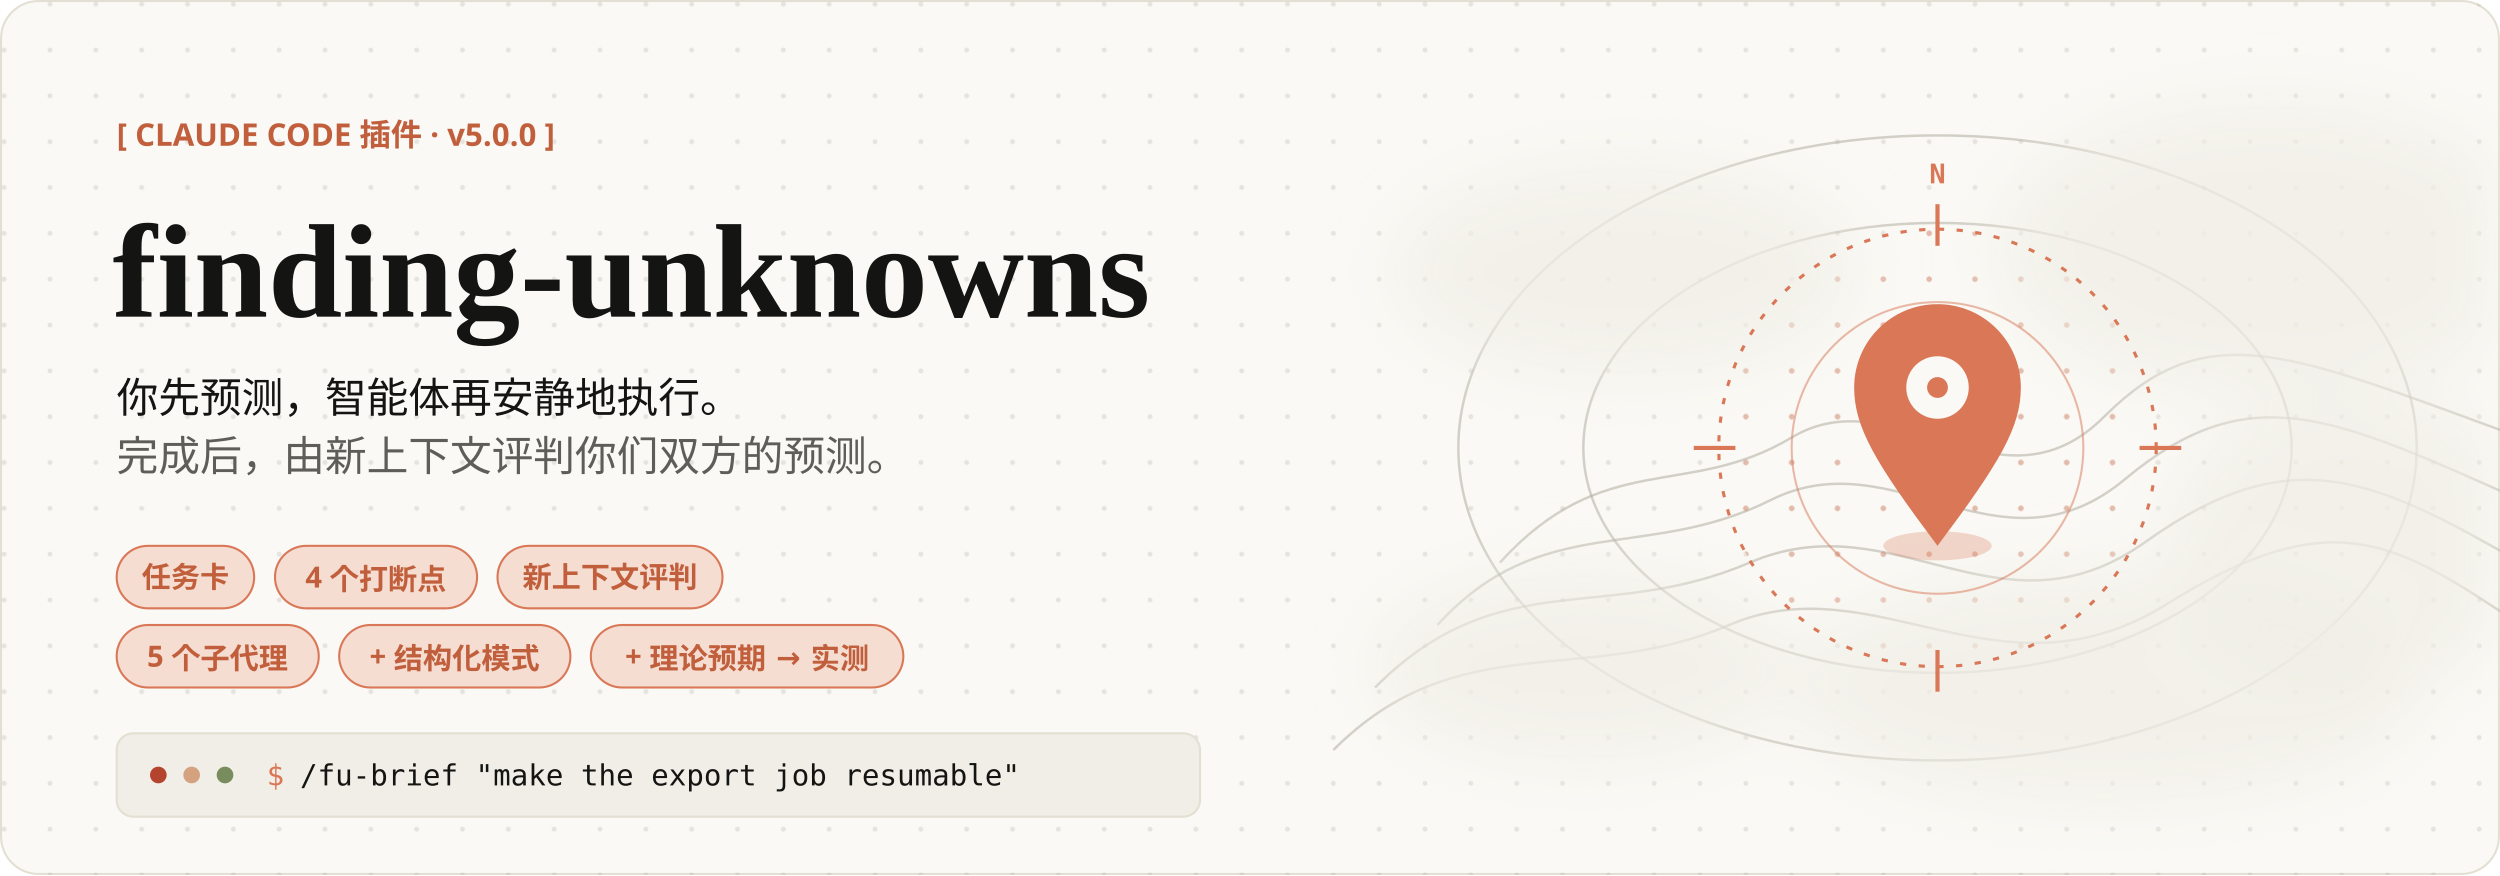
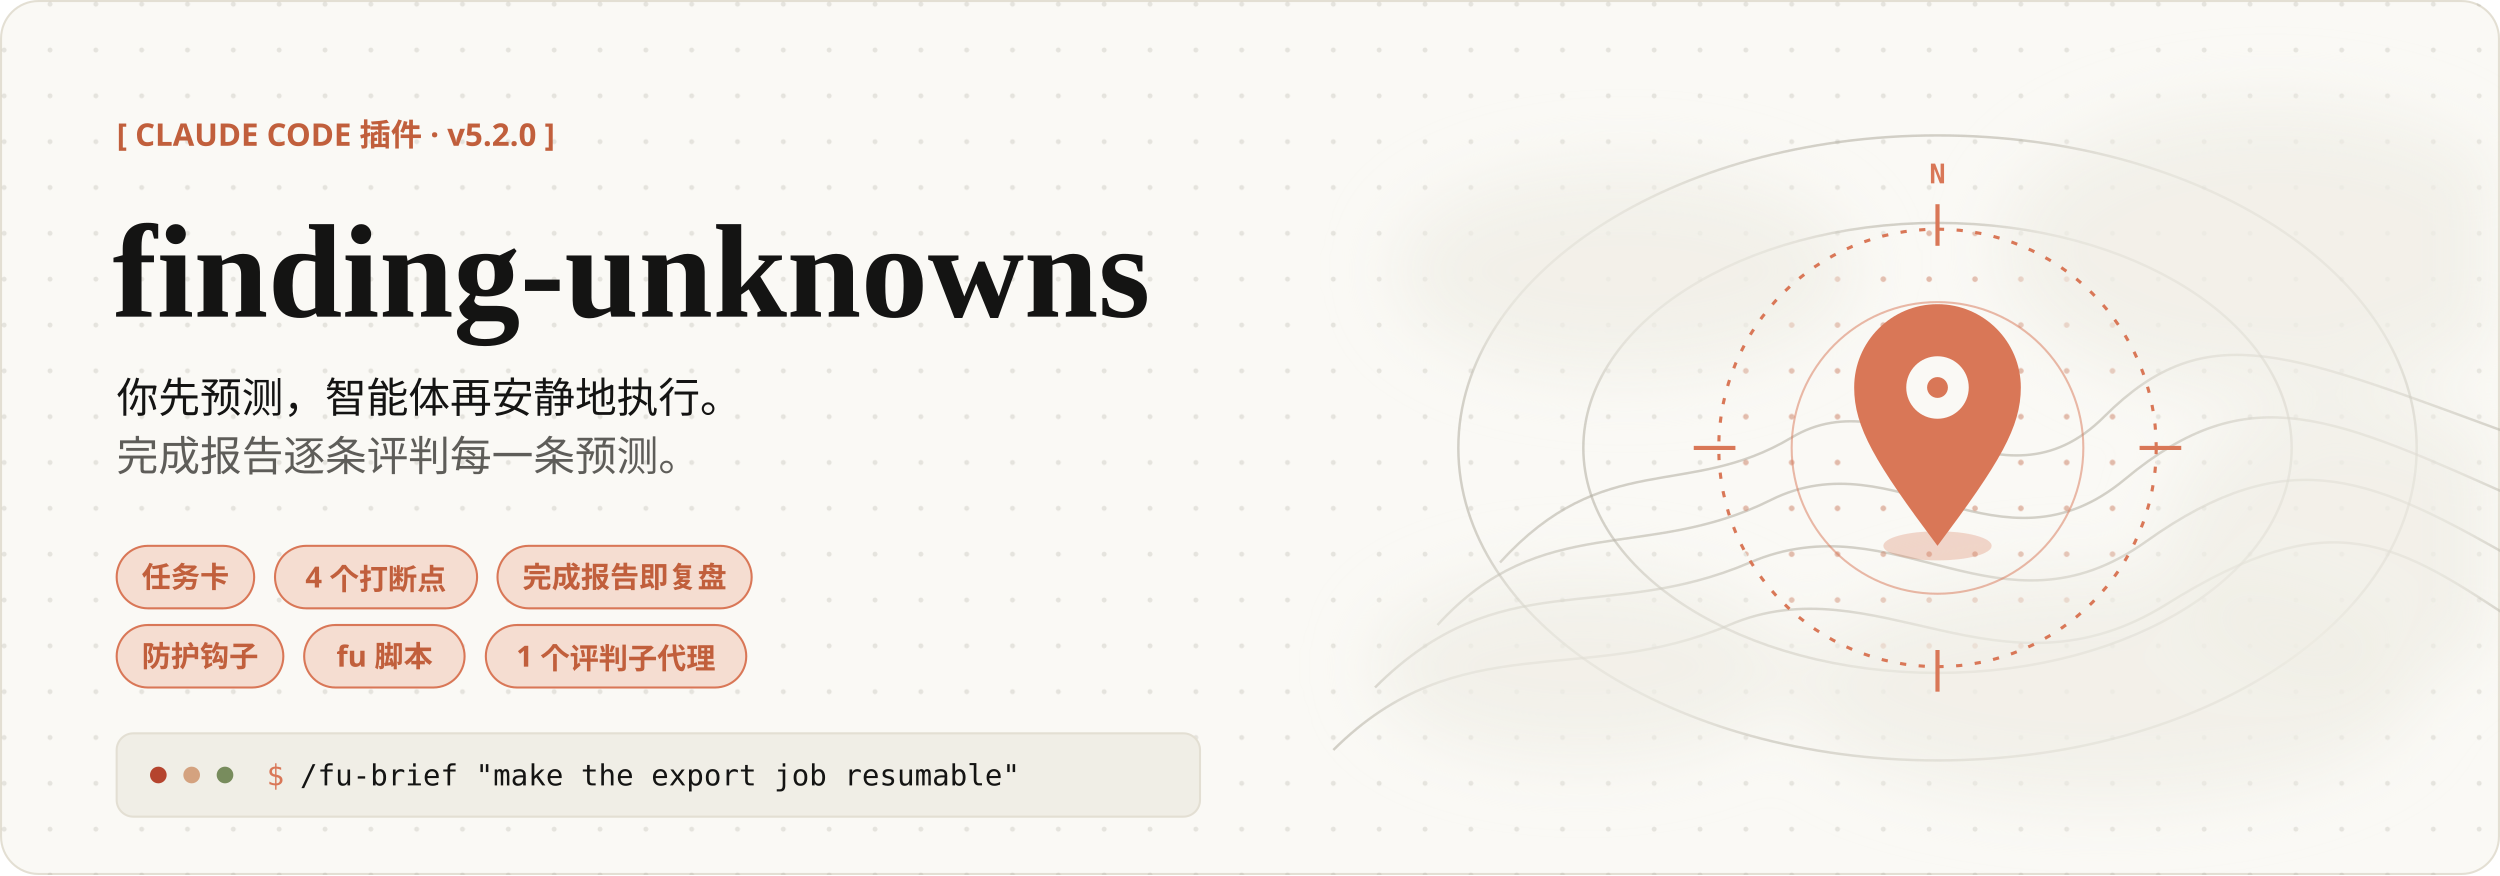
<svg xmlns="http://www.w3.org/2000/svg" width="1200" height="420" viewBox="0 0 1200 420" role="img" aria-labelledby="t d">
  <defs>
    <pattern id="dots" width="22" height="22" patternUnits="userSpaceOnUse">
      <circle cx="2" cy="2" r="1.2" fill="#B1ADA1" opacity="0.28" />
    </pattern>
    <pattern id="dotsb" width="22" height="22" patternUnits="userSpaceOnUse">
      <circle cx="2" cy="2" r="1.4" fill="#D97757" opacity="0.75" />
    </pattern>
    <filter id="fog" x="-30%" y="-30%" width="160%" height="160%">
      <feGaussianBlur stdDeviation="16" />
    </filter>
    <clipPath id="clr">
      <circle cx="930" cy="215" r="105" />
    </clipPath>
    <clipPath id="frame">
      <rect width="1200" height="420" rx="18" />
    </clipPath>
  </defs>
  <rect x="0.5" y="0.5" width="1199" height="419" rx="18" fill="#FAF9F5" stroke="#E3DFD3" />
  <g clip-path="url(#frame)">
    <rect width="1200" height="420" fill="url(#dots)" />
    <g fill="none" stroke="#B1ADA1" stroke-opacity="0.55" stroke-width="1.2">
      <path d="M640 360C700 300 760 330 830 300S960 340 1040 290S1150 260 1210 300" />
      <path d="M660 330C720 270 770 300 840 270S960 310 1030 260S1140 230 1210 270" />
      <path d="M690 300C740 245 790 270 850 240S960 280 1020 230S1120 200 1210 240" />
      <path d="M720 270C770 215 810 240 860 210S960 250 1010 200S1100 170 1210 210" />
      <ellipse cx="930" cy="215" rx="230" ry="150" />
      <ellipse cx="930" cy="215" rx="170" ry="108" />
    </g>
    <g clip-path="url(#clr)">
      <rect x="800" y="100" width="260" height="230" fill="url(#dotsb)" opacity="0.5" />
    </g>
    <g filter="url(#fog)" fill="#F0EEE6">
      <ellipse cx="1090" cy="120" rx="130" ry="70" opacity="0.75" />
      <ellipse cx="1010" cy="330" rx="150" ry="55" opacity="0.75" />
      <ellipse cx="780" cy="130" rx="110" ry="50" opacity="0.75" />
      <ellipse cx="1130" cy="260" rx="90" ry="70" opacity="0.75" />
      <ellipse cx="760" cy="320" rx="100" ry="45" opacity="0.75" />
    </g>
    <circle cx="930" cy="215" r="105" fill="none" stroke="#D97757" stroke-width="1.5" stroke-dasharray="3 6" />
    <circle cx="930" cy="215" r="70" fill="none" stroke="#D97757" stroke-opacity="0.5" stroke-width="1" />
    <g stroke="#D97757" stroke-width="2">
      <path d="M930 98V118M930 312V332M813 215H833M1027 215H1047" />
    </g>
    <g font-family="ui-monospace, SFMono-Regular, Menlo, Consolas, monospace" font-size="13" font-weight="700" fill="#D97757" text-anchor="middle">
      <text x="930" y="88">N</text>
    </g>
    <ellipse cx="930" cy="262" rx="26" ry="7" fill="#D97757" opacity="0.28" />
    <path d="M930 262C900 222 890 205 890 186a40 40 0 0 1 80 0c0 19-10 36-40 76z" fill="#D97757" />
    <circle cx="930" cy="186" r="15" fill="#FAF9F5" />
    <circle cx="930" cy="186" r="5" fill="#D97757" />
  </g>
-   <text x="56" y="70" font-family="Noto Sans SC, 'PingFang SC', 'Microsoft YaHei', sans-serif" font-size="15" fill="#C15F3C" font-weight="700">[ CLAUDE CODE 插件 · v5.0.0 ]</text>
+   <text x="56" y="70" font-family="Noto Sans SC, 'PingFang SC', 'Microsoft YaHei', sans-serif" font-size="15" fill="#C15F3C" font-weight="700">[ CLAUDE CODE 插件 · v5.2.0 ]</text>
  <text x="54" y="152" font-family="Georgia, 'Times New Roman', serif" font-size="64" fill="#141413" font-weight="700">finding-unknowns</text>
  <text x="56" y="198" font-family="Noto Sans SC, 'PingFang SC', 'Microsoft YaHei', sans-serif" font-size="20" fill="#141413">你先预测，智能体再安静地执行。</text>
-   <text x="56" y="226" font-family="Noto Sans SC, 'PingFang SC', 'Microsoft YaHei', sans-serif" font-size="20" fill="#5E5D59">完成后，由新上下文评判你们双方的预测。</text>
+   <text x="56" y="226" font-family="Noto Sans SC, 'PingFang SC', 'Microsoft YaHei', sans-serif" font-size="20" fill="#5E5D59">完成报告逐条评判每一条预测。</text>
  <rect x="56" y="262" width="66" height="30" rx="15.0" fill="#F5DDD1" stroke="#D97757" />
  <text x="89.0" y="282.0" font-family="Noto Sans SC, 'PingFang SC', 'Microsoft YaHei', sans-serif" font-size="14" fill="#C15F3C" font-weight="700" text-anchor="middle">任务卡</text>
  <rect x="132.0" y="262" width="97" height="30" rx="15.0" fill="#F5DDD1" stroke="#D97757" />
  <text x="180.4" y="282.0" font-family="Noto Sans SC, 'PingFang SC', 'Microsoft YaHei', sans-serif" font-size="14" fill="#C15F3C" font-weight="700" text-anchor="middle">4 个打断点</text>
-   <rect x="238.8" y="262" width="108" height="30" rx="15.0" fill="#F5DDD1" stroke="#D97757" />
-   <text x="292.8" y="282.0" font-family="Noto Sans SC, 'PingFang SC', 'Microsoft YaHei', sans-serif" font-size="14" fill="#C15F3C" font-weight="700" text-anchor="middle">新上下文评判</text>
-   <rect x="56" y="300" width="97" height="30" rx="15.0" fill="#F5DDD1" stroke="#D97757" />
-   <text x="104.4" y="320.0" font-family="Noto Sans SC, 'PingFang SC', 'Microsoft YaHei', sans-serif" font-size="14" fill="#C15F3C" font-weight="700" text-anchor="middle">5 个子代理</text>
-   <rect x="162.8" y="300" width="111" height="30" rx="15.0" fill="#F5DDD1" stroke="#D97757" />
-   <text x="218.2" y="320.0" font-family="Noto Sans SC, 'PingFang SC', 'Microsoft YaHei', sans-serif" font-size="14" fill="#C15F3C" font-weight="700" text-anchor="middle">+ 结构化模式</text>
-   <rect x="283.6" y="300" width="150" height="30" rx="15.0" fill="#F5DDD1" stroke="#D97757" />
-   <text x="358.6" y="320.0" font-family="Noto Sans SC, 'PingFang SC', 'Microsoft YaHei', sans-serif" font-size="14" fill="#C15F3C" font-weight="700" text-anchor="middle">+ 理论预期 → 实测</text>
+   <rect x="238.8" y="262" width="122" height="30" rx="15.0" fill="#F5DDD1" stroke="#D97757" />
+   <text x="299.8" y="282.0" font-family="Noto Sans SC, 'PingFang SC', 'Microsoft YaHei', sans-serif" font-size="14" fill="#C15F3C" font-weight="700" text-anchor="middle">完成报告即复盘</text>
+   <rect x="56" y="300" width="80" height="30" rx="15.0" fill="#F5DDD1" stroke="#D97757" />
+   <text x="96.0" y="320.0" font-family="Noto Sans SC, 'PingFang SC', 'Microsoft YaHei', sans-serif" font-size="14" fill="#C15F3C" font-weight="700" text-anchor="middle">防护钩子</text>
+   <rect x="146.0" y="300" width="77" height="30" rx="15.0" fill="#F5DDD1" stroke="#D97757" />
+   <text x="184.6" y="320.0" font-family="Noto Sans SC, 'PingFang SC', 'Microsoft YaHei', sans-serif" font-size="14" fill="#C15F3C" font-weight="700" text-anchor="middle">fu 脚本</text>
+   <rect x="233.2" y="300" width="125" height="30" rx="15.0" fill="#F5DDD1" stroke="#D97757" />
+   <text x="295.6" y="320.0" font-family="Noto Sans SC, 'PingFang SC', 'Microsoft YaHei', sans-serif" font-size="14" fill="#C15F3C" font-weight="700" text-anchor="middle">1 个评判子代理</text>
  <rect x="56" y="352" width="520" height="40" rx="8" fill="#F0EEE6" stroke="#E3DFD3" stroke-width="1" />
  <circle cx="76" cy="372" r="4" fill="#B5442E" />
  <circle cx="92" cy="372" r="4" fill="#D4A27F" />
  <circle cx="108" cy="372" r="4" fill="#788C5D" />
  <text x="128" y="377" font-family="ui-monospace, SFMono-Regular, Menlo, Consolas, monospace" font-size="14" fill="#D97757">$</text>
  <text x="144" y="377" font-family="ui-monospace, SFMono-Regular, Menlo, Consolas, monospace" font-size="14" fill="#141413">/fu-brief "make the export job resumable"</text>
</svg>
